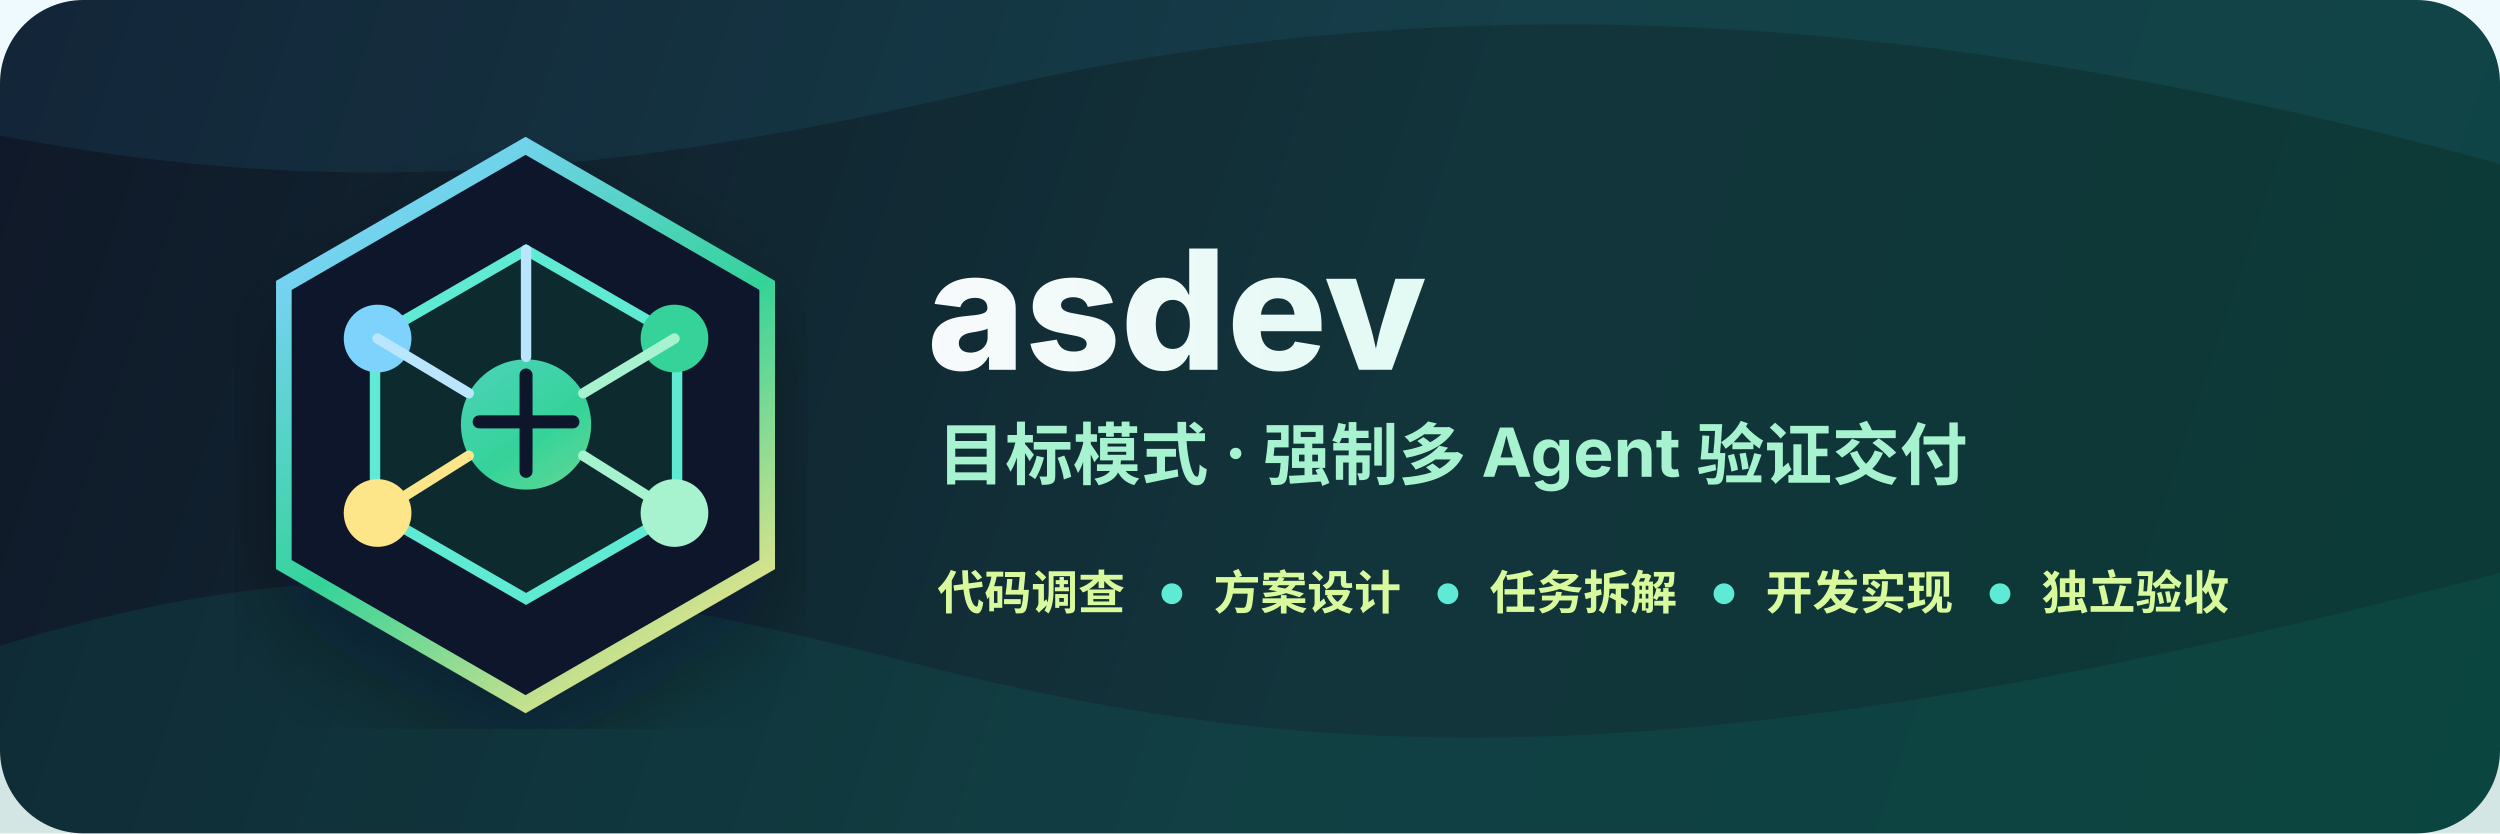
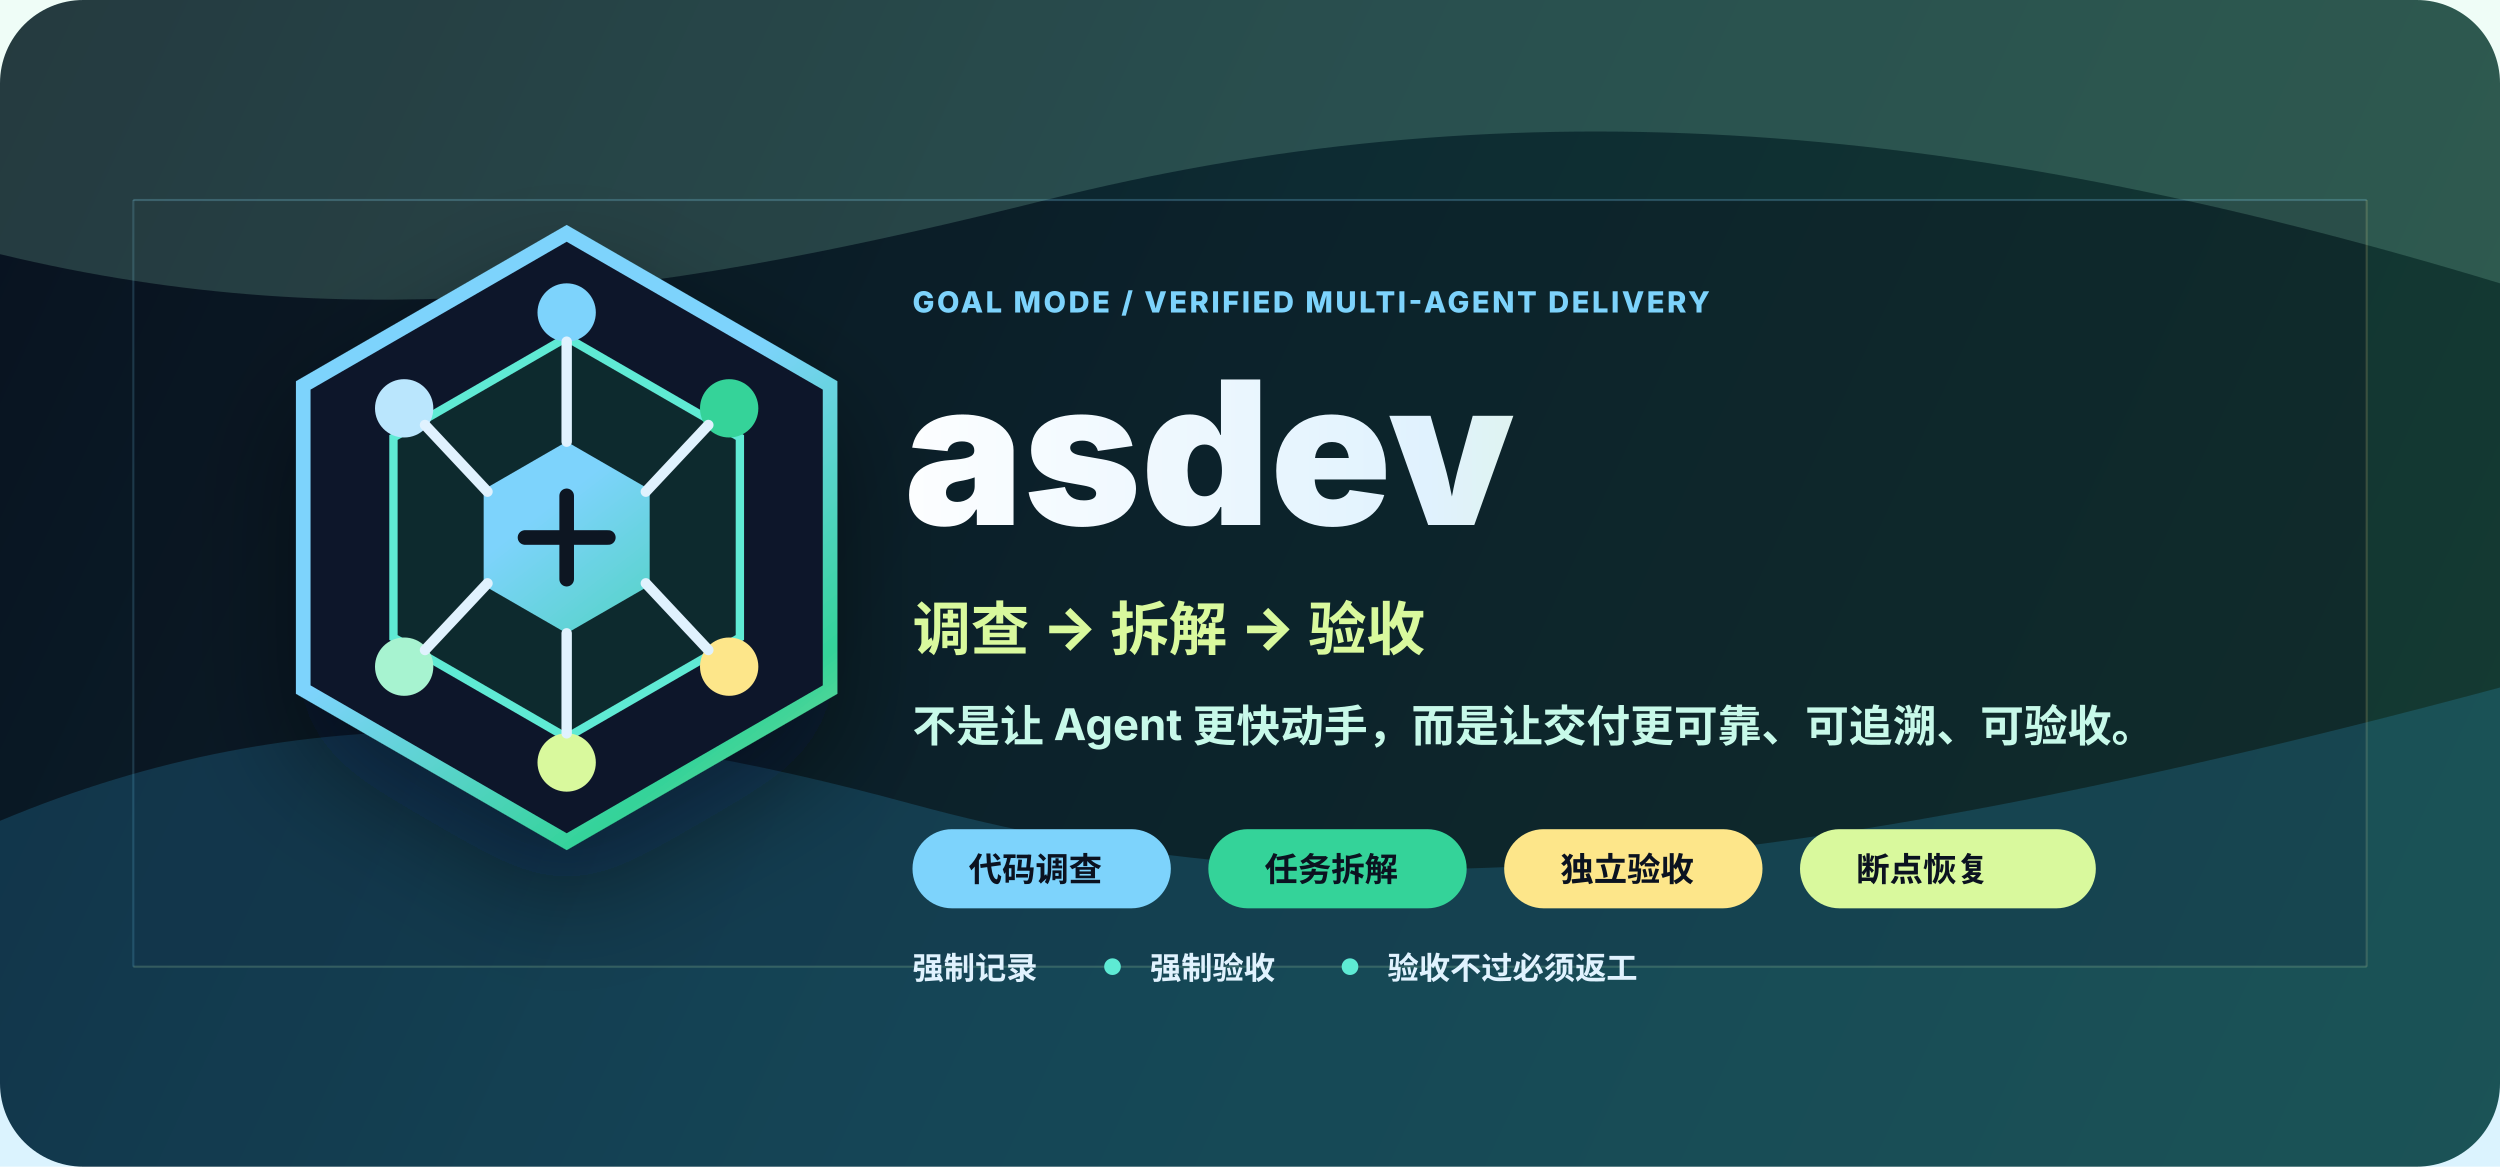
- <svg xmlns="http://www.w3.org/2000/svg" width="960" height="320" viewBox="0 0 960 320" fill="none" role="img" aria-labelledby="title desc">
+ <svg xmlns="http://www.w3.org/2000/svg" width="1200" height="560" viewBox="0 0 1200 560" fill="none" role="img" aria-labelledby="title desc">
  <defs>
-     <linearGradient id="bg" x1="0" y1="0" x2="960" y2="320" gradientUnits="userSpaceOnUse">
-       <stop offset="0" stop-color="#101828" />
-       <stop offset="0.55" stop-color="#12343B" />
-       <stop offset="1" stop-color="#0B3B36" />
+     <linearGradient id="bg" x1="0" y1="0" x2="1200" y2="560" gradientUnits="userSpaceOnUse">
+       <stop stop-color="#08111F" />
+       <stop offset="0.46" stop-color="#0D2B32" />
+       <stop offset="1" stop-color="#153C32" />
    </linearGradient>
-     <linearGradient id="mark" x1="154" y1="62" x2="286" y2="254" gradientUnits="userSpaceOnUse">
-       <stop offset="0" stop-color="#7DD3FC" />
-       <stop offset="0.5" stop-color="#34D399" />
+     <linearGradient id="gold" x1="152" y1="120" x2="338" y2="362" gradientUnits="userSpaceOnUse">
+       <stop stop-color="#7DD3FC" />
+       <stop offset="0.45" stop-color="#34D399" />
      <stop offset="1" stop-color="#FDE68A" />
    </linearGradient>
-     <linearGradient id="text" x1="356" y1="118" x2="790" y2="118" gradientUnits="userSpaceOnUse">
-       <stop offset="0" stop-color="#F8FAFC" />
-       <stop offset="1" stop-color="#C7F9E9" />
+     <linearGradient id="headline" x1="412" y1="144" x2="982" y2="144" gradientUnits="userSpaceOnUse">
+       <stop stop-color="#FFFFFF" />
+       <stop offset="0.48" stop-color="#E0F2FE" />
+       <stop offset="1" stop-color="#D9F99D" />
    </linearGradient>
-     <filter id="shadow" x="90" y="40" width="220" height="240" filterUnits="userSpaceOnUse" color-interpolation-filters="sRGB">
-       <feDropShadow dx="0" dy="18" stdDeviation="18" flood-color="#020617" flood-opacity="0.35" />
+     <filter id="softShadow" x="52" y="54" width="1110" height="448" filterUnits="userSpaceOnUse" color-interpolation-filters="sRGB">
+       <feDropShadow dx="0" dy="24" stdDeviation="26" flood-color="#020617" flood-opacity="0.42" />
    </filter>
+     <style>
+       .kicker { font: 800 14px Inter, "PingFang SC", "Microsoft YaHei", sans-serif; fill: #7DD3FC; letter-spacing: 1.2px; }
+       .title { font: 900 96px Inter, "PingFang SC", "Microsoft YaHei", sans-serif; fill: url(#headline); letter-spacing: 0; }
+       .tagline { font: 800 28px Inter, "PingFang SC", "Microsoft YaHei", sans-serif; fill: #D9F99D; letter-spacing: 0; }
+       .body { font: 700 21px Inter, "PingFang SC", "Microsoft YaHei", sans-serif; fill: #C7F9E9; letter-spacing: 0; }
+       .chip { font: 800 16px Inter, "PingFang SC", "Microsoft YaHei", sans-serif; fill: #0B1220; letter-spacing: 0; }
+       .small { font: 800 15px Inter, "PingFang SC", "Microsoft YaHei", sans-serif; fill: #E0F2FE; letter-spacing: 0; }
+     </style>
  </defs>
-   <rect width="960" height="320" rx="32" fill="url(#bg)" />
-   <path d="M0 248C130 208 217 221 348 254C504 294 647 302 960 220V320H0V248Z" fill="#0F766E" fill-opacity="0.18" />
-   <path d="M0 52C134 78 242 66 376 35C548 -5 730 0 960 63V0H0V52Z" fill="#38BDF8" fill-opacity="0.08" />
-   <g filter="url(#shadow)">
-     <path d="M201.8 56L294.6 109.6V216.8L201.8 270.4L109 216.8V109.6L201.8 56Z" fill="#0F172A" stroke="url(#mark)" stroke-width="6" />
-     <path d="M202 96L260 129.5V196.5L202 230L144 196.5V129.5L202 96Z" fill="#102A2F" stroke="#5EEAD4" stroke-width="4" />
-     <circle cx="202" cy="163" r="25" fill="url(#mark)" />
-     <circle cx="145" cy="130" r="13" fill="#7DD3FC" />
-     <circle cx="259" cy="130" r="13" fill="#34D399" />
-     <circle cx="145" cy="197" r="13" fill="#FDE68A" />
-     <circle cx="259" cy="197" r="13" fill="#A7F3D0" />
-     <path d="M202 137V96" stroke="#BAE6FD" stroke-width="4" stroke-linecap="round" />
-     <path d="M180 151L145 130" stroke="#BAE6FD" stroke-width="4" stroke-linecap="round" />
-     <path d="M224 151L259 130" stroke="#A7F3D0" stroke-width="4" stroke-linecap="round" />
-     <path d="M180 175L145 197" stroke="#FDE68A" stroke-width="4" stroke-linecap="round" />
-     <path d="M224 175L259 197" stroke="#A7F3D0" stroke-width="4" stroke-linecap="round" />
-     <path d="M184 162H220" stroke="#0F172A" stroke-width="5" stroke-linecap="round" />
-     <path d="M202 144V181" stroke="#0F172A" stroke-width="5" stroke-linecap="round" />
+   <rect width="1200" height="560" rx="40" fill="url(#bg)" />
+   <path d="M64 96H1136V464H64V96Z" fill="#0B1220" fill-opacity="0.34" />
+   <path d="M64 96H1136" stroke="#7DD3FC" stroke-opacity="0.24" />
+   <path d="M64 464H1136" stroke="#D9F99D" stroke-opacity="0.2" />
+   <path d="M64 96V464" stroke="#7DD3FC" stroke-opacity="0.18" />
+   <path d="M1136 96V464" stroke="#FDE68A" stroke-opacity="0.18" />
+   <g opacity="0.18">
+     <path d="M0 394C148 332 284 344 438 386C622 436 820 432 1200 330V560H0V394Z" fill="#38BDF8" />
+     <path d="M0 122C174 164 326 140 502 96C718 42 930 54 1200 136V0H0V122Z" fill="#A7F3D0" />
  </g>
-   <text x="356" y="142" fill="url(#text)" font-family="Inter, 'PingFang SC', 'Microsoft YaHei', 'Noto Sans CJK SC', ui-sans-serif, system-ui, -apple-system, BlinkMacSystemFont, 'Segoe UI', sans-serif" font-size="64" font-weight="800" letter-spacing="0">asdev</text>
-   <text x="360" y="184" fill="#A7F3D0" font-family="Inter, 'PingFang SC', 'Microsoft YaHei', 'Noto Sans CJK SC', ui-sans-serif, system-ui, -apple-system, BlinkMacSystemFont, 'Segoe UI', sans-serif" font-size="26" font-weight="700" letter-spacing="0">目标模式 · 强制多 Agent 验证交付</text>
-   <g fill="#D9F99D" font-family="Inter, 'PingFang SC', 'Microsoft YaHei', 'Noto Sans CJK SC', ui-sans-serif, system-ui, -apple-system, BlinkMacSystemFont, 'Segoe UI', sans-serif" font-size="18" font-weight="700">
-     <text x="360" y="234">代码调查</text>
-     <circle cx="450" cy="228" r="4" fill="#5EEAD4" />
-     <text x="466" y="234">方案设计</text>
-     <circle cx="556" cy="228" r="4" fill="#5EEAD4" />
-     <text x="572" y="234">任务拆解</text>
-     <circle cx="662" cy="228" r="4" fill="#5EEAD4" />
-     <text x="678" y="234">开发实现</text>
-     <circle cx="768" cy="228" r="4" fill="#5EEAD4" />
-     <text x="784" y="234">独立验收</text>
+   <g filter="url(#softShadow)">
+     <g transform="translate(126 112)">
+       <path d="M146 0L272.44 73V219L146 292L19.56 219V73L146 0Z" fill="#0F172A" stroke="url(#gold)" stroke-width="7" />
+       <path d="M146 50L229.14 98V194L146 242L62.86 194V98L146 50Z" fill="#102A2F" stroke="#5EEAD4" stroke-width="4" />
+       <path d="M146 100L185.84 123V169L146 192L106.16 169V123L146 100Z" fill="url(#gold)" />
+       <circle cx="146" cy="38" r="14" fill="#7DD3FC" />
+       <circle cx="224" cy="84" r="14" fill="#34D399" />
+       <circle cx="224" cy="208" r="14" fill="#FDE68A" />
+       <circle cx="146" cy="254" r="14" fill="#D9F99D" />
+       <circle cx="68" cy="208" r="14" fill="#A7F3D0" />
+       <circle cx="68" cy="84" r="14" fill="#BAE6FD" />
+       <path d="M146 100V52M184 124L214 92M184 168L214 200M146 192V240M108 168L78 200M108 124L78 92" stroke="#E0F2FE" stroke-width="5" stroke-linecap="round" />
+       <path d="M126 146H166M146 126V166" stroke="#0B1220" stroke-width="7" stroke-linecap="round" />
+     </g>
+   </g>
+   <text x="438" y="150" class="kicker">GOAL MODE / VERIFIED MULTI-AGENT DELIVERY</text>
+   <text x="434" y="252" class="title">asdev</text>
+   <text x="438" y="312" class="tagline">调查 -&gt; 拆解 -&gt; 验收 </text>
+   <text x="438" y="356" class="body">不是让 Agent 更快动手，而是让交付更可靠、可追溯、可验收。</text>
+   <g transform="translate(438 398)">
+     <rect width="124" height="38" rx="19" fill="#7DD3FC" />
+     <text x="27" y="25" class="chip">代码调查</text>
+     <rect x="142" width="124" height="38" rx="19" fill="#34D399" />
+     <text x="169" y="25" class="chip">任务拆解</text>
+     <rect x="284" width="124" height="38" rx="19" fill="#FDE68A" />
+     <text x="311" y="25" class="chip">独立验收</text>
+     <rect x="426" width="142" height="38" rx="19" fill="#D9F99D" />
+     <text x="453" y="25" class="chip">断点恢复</text>
+   </g>
+   <g transform="translate(438 470)">
+     <text x="0" y="0" class="small">强制记录</text>
+     <circle cx="96" cy="-6" r="4" fill="#5EEAD4" />
+     <text x="114" y="0" class="small">强制验收</text>
+     <circle cx="210" cy="-6" r="4" fill="#5EEAD4" />
+     <text x="228" y="0" class="small">验收不过必须返工</text>
  </g>
</svg>
